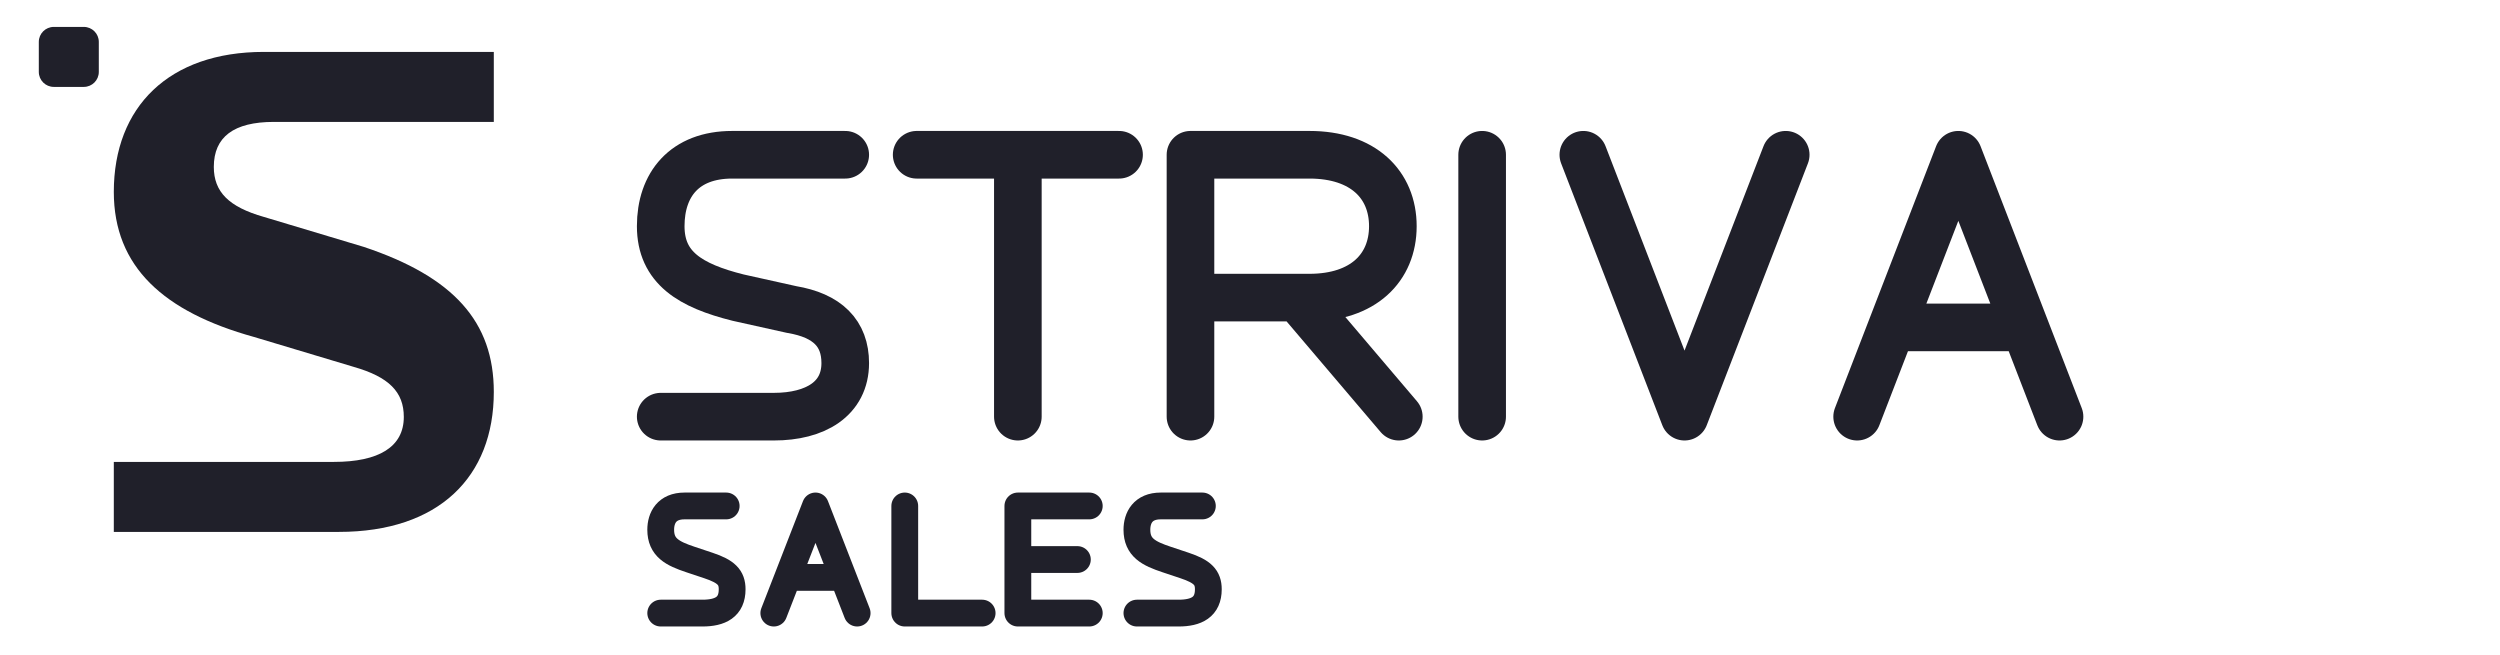
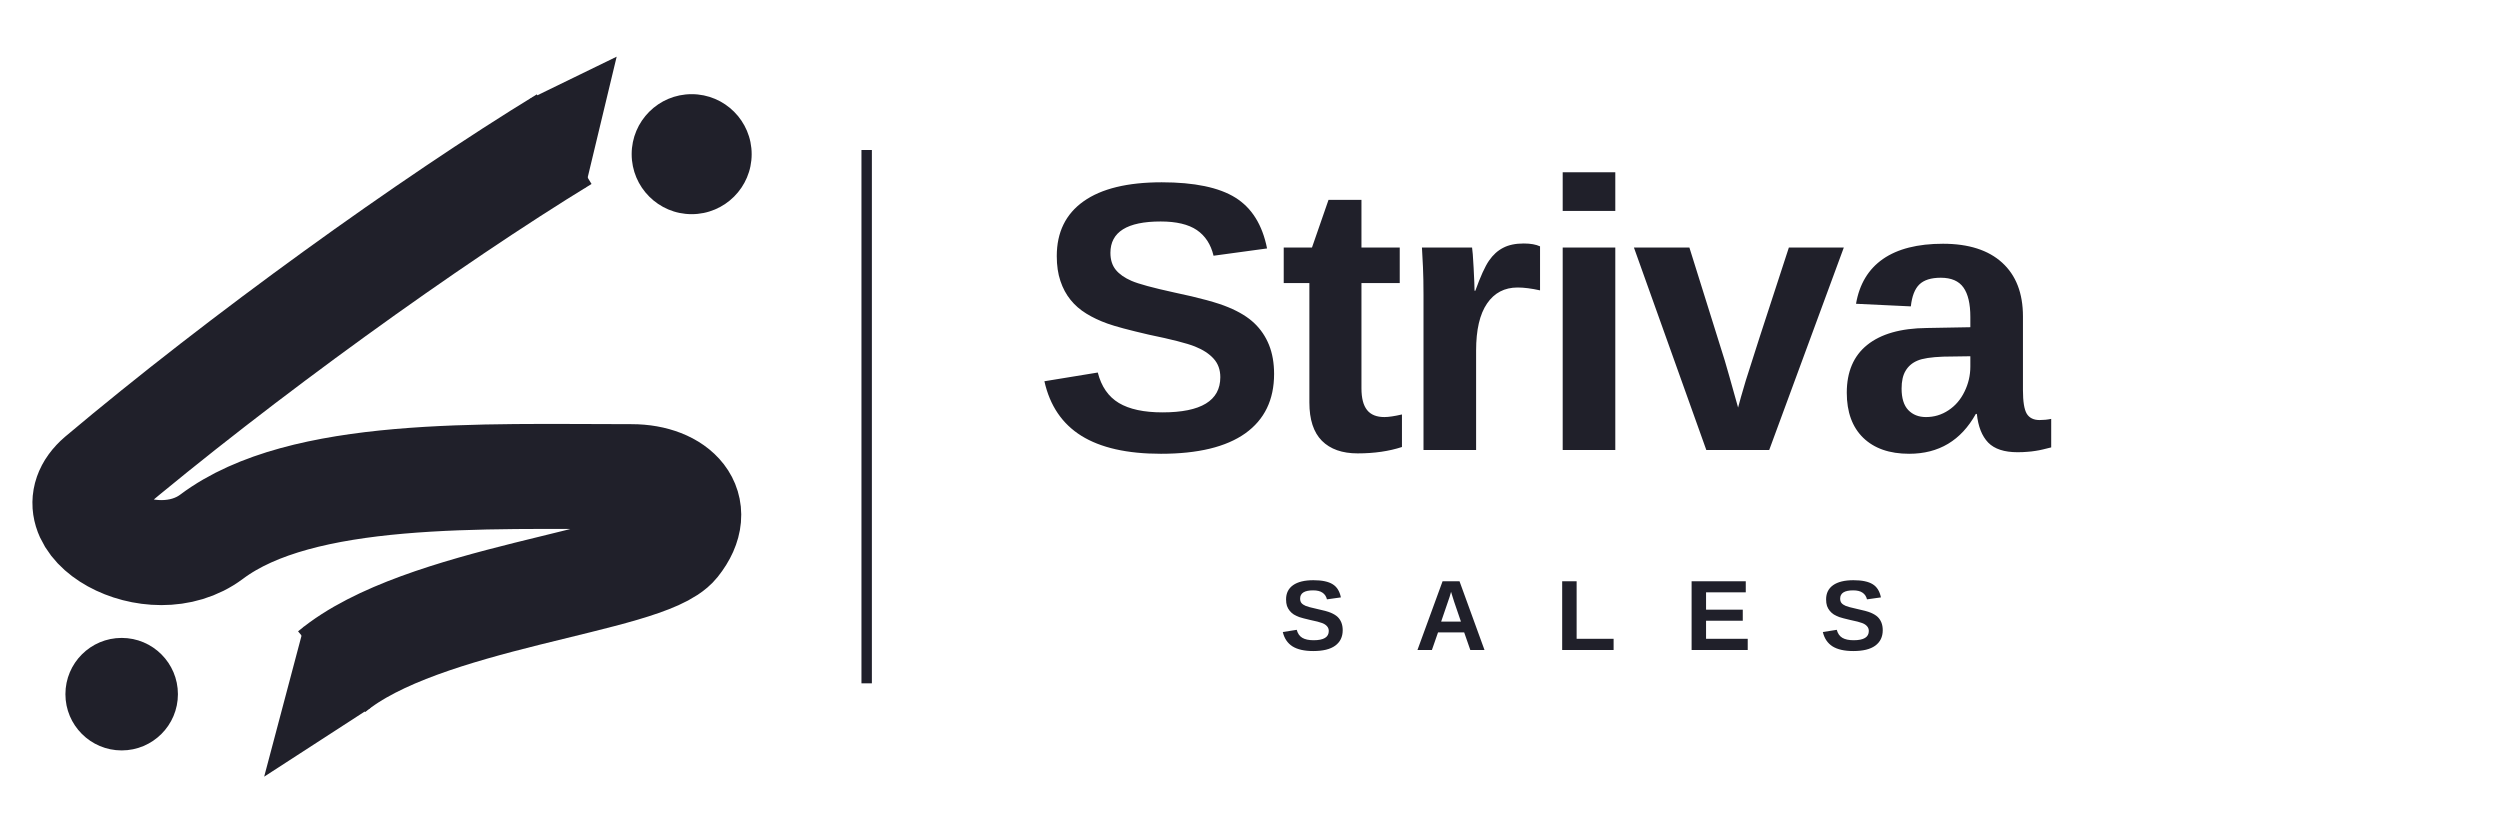
- <svg xmlns="http://www.w3.org/2000/svg" viewBox="0 0 420 110" role="img" aria-labelledby="title desc">
-   <g fill="#20202a" transform="translate(4 2) scale(0.84)">
-     <path d="M94 8H48C29 8 18 19 18 36c0 15 10 24 28 29l20 6c7 2 10 5 10 10 0 6-5 9-14 9H18v14h45c20 0 31-11 31-28 0-14-8-23-26-29l-20-6c-7-2-10-5-10-10 0-6 4-9 12-9h44Z" />
-     <rect x="3" y="3" width="12" height="12" rx="3" fill="#20202a" />
+ <svg xmlns="http://www.w3.org/2000/svg" viewBox="0 0 300 100" role="img" aria-labelledby="title desc">
+   <g transform="translate(2 5) scale(0.9)" fill="#20202a" stroke="#20202a">
+     <path d="M73 13 C55 24 30 42 11 58 C4 64 18 72 26 66 C38 57 62 58 82 58 C88 58 92 62 88 67 C84 72 54 74 42 84" fill="none" stroke-width="14" stroke-linecap="butt" stroke-linejoin="round" />
+     <path d="M80 2 75.8 19.5 68.5 7.6Z M33 98 38.3 78 47.2 88.8Z" stroke="none" />
+     <circle cx="90" cy="15" r="8" stroke="none" />
+     <circle cx="14" cy="87" r="7.5" stroke="none" />
  </g>
-   <g stroke="#20202a" stroke-linecap="round" stroke-linejoin="round" fill="none" stroke-width="8">
-     <path transform="translate(108 22)" d="M34 4H15C7 4 3 9 3 16c0 7 5 10 13 12l9 2c6 1 9 4 9 9 0 6-5 9-12 9H3" />
-     <path transform="translate(151 22)" d="M3 4H37M20 4V48" />
-     <path transform="translate(197 22)" d="M3 48V4h20c9 0 14 5 14 12s-5 12-14 12H3m18 0 17 20" />
-     <path transform="translate(245 22)" d="M4 4V48" />
-     <path transform="translate(263 22)" d="M3 4 20 48 37 4" />
-     <path transform="translate(309 22)" d="M3 48 20 4l17 44M9 33h22" />
-   </g>
-   <g stroke="#20202a" stroke-linecap="round" stroke-linejoin="round" fill="none" stroke-width="4.5">
-     <path transform="translate(110 83)" d="M12 2H5C2 2 1 4 1 6c0 3 2 4 5 5l3 1c3 1 4 2 4 4 0 3-2 4-5 4H1" />
-     <path transform="translate(129 83)" d="M1 20 8 2l7 18M4 14h8" />
-     <path transform="translate(150 83)" d="M2 2v18h13" />
-     <path transform="translate(169 83)" d="M14 2H2v18h12M2 11h10" />
-     <path transform="translate(190 83)" d="M12 2H5C2 2 1 4 1 6c0 3 2 4 5 5l3 1c3 1 4 2 4 4 0 3-2 4-5 4H1" />
-   </g>
+   <line x1="104" y1="18" x2="104" y2="82" stroke="#20202a" stroke-width="1.25" />
+   <text x="124" y="54" fill="#20202a" font-family="Atkinson Hyperlegible, Arial, sans-serif" font-size="46" font-weight="700" letter-spacing="-1.2">Striva</text>
+   <text x="190" y="78" text-anchor="middle" fill="#20202a" font-family="Atkinson Hyperlegible, Arial, sans-serif" font-size="12" font-weight="700" letter-spacing="8.2">SALES</text>
</svg>
